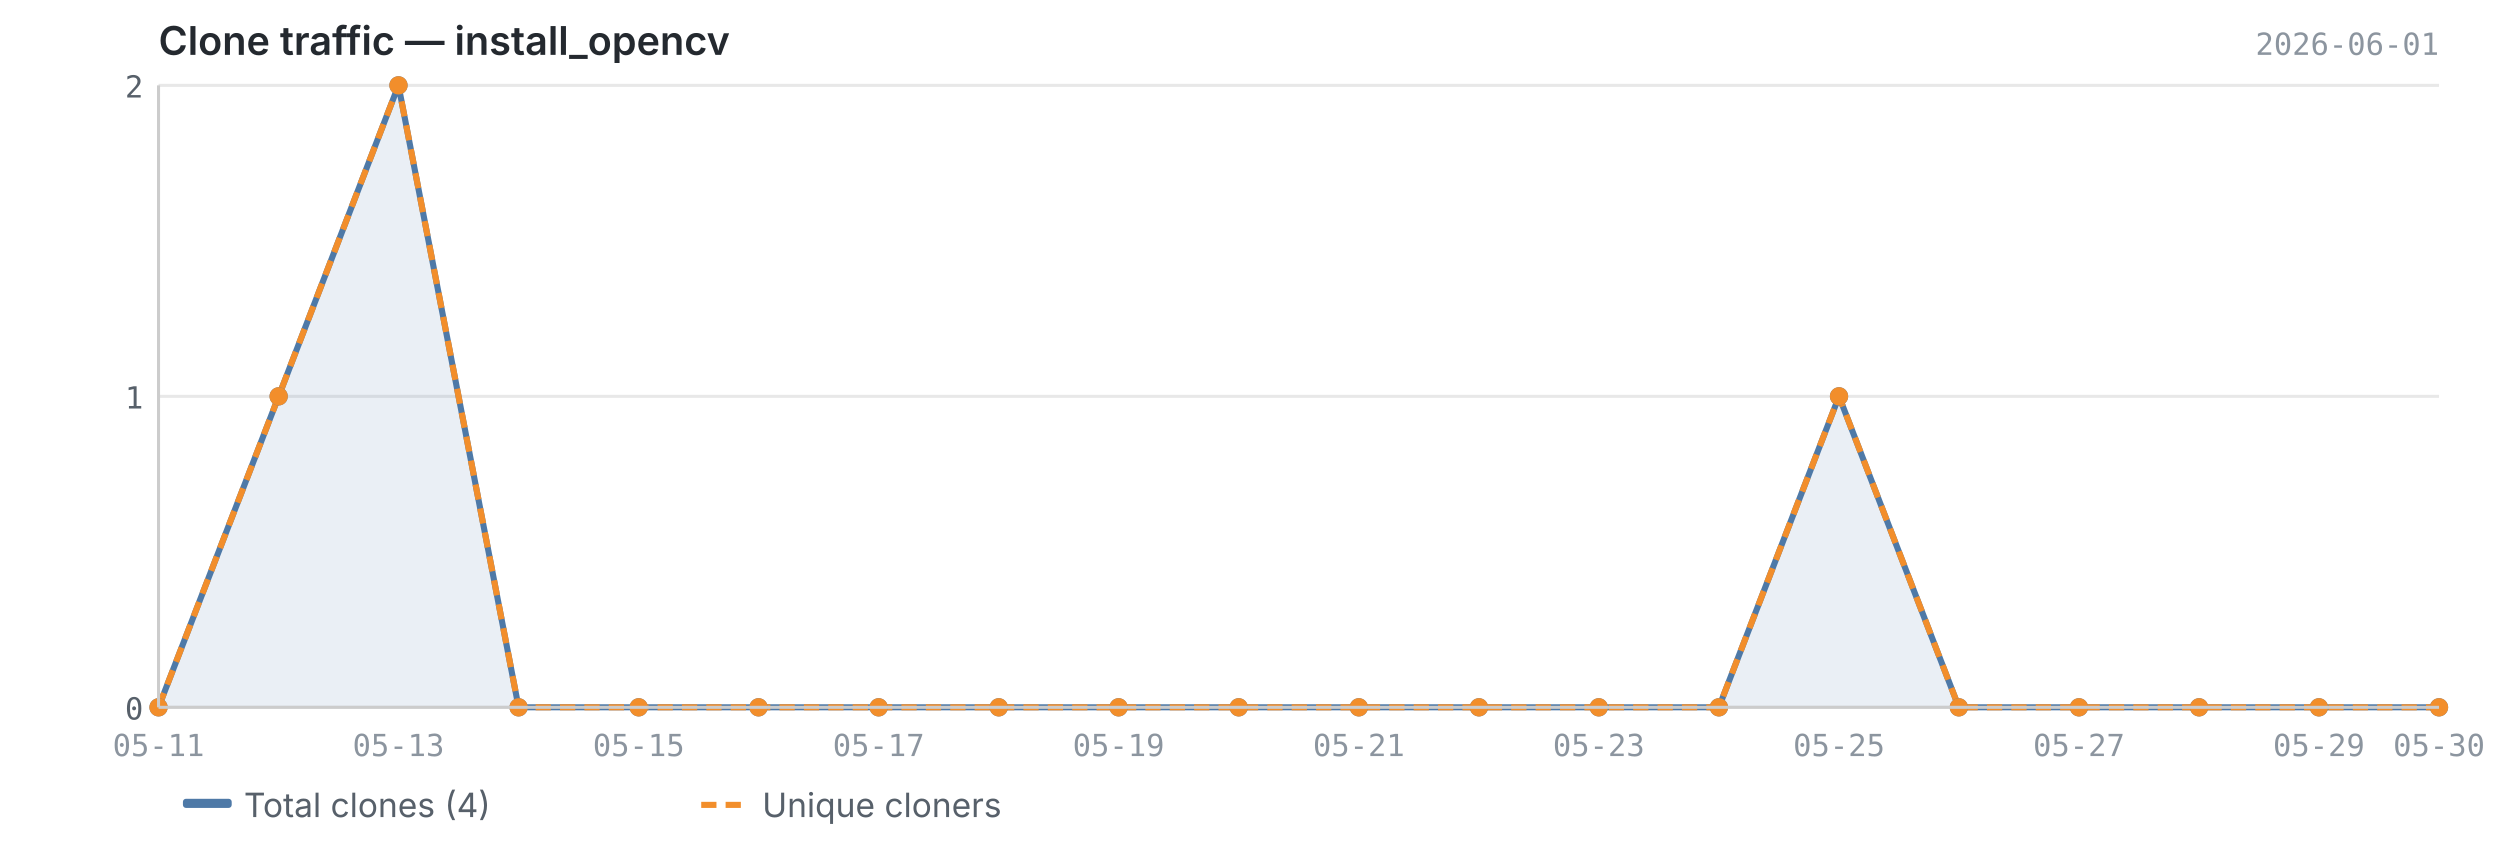
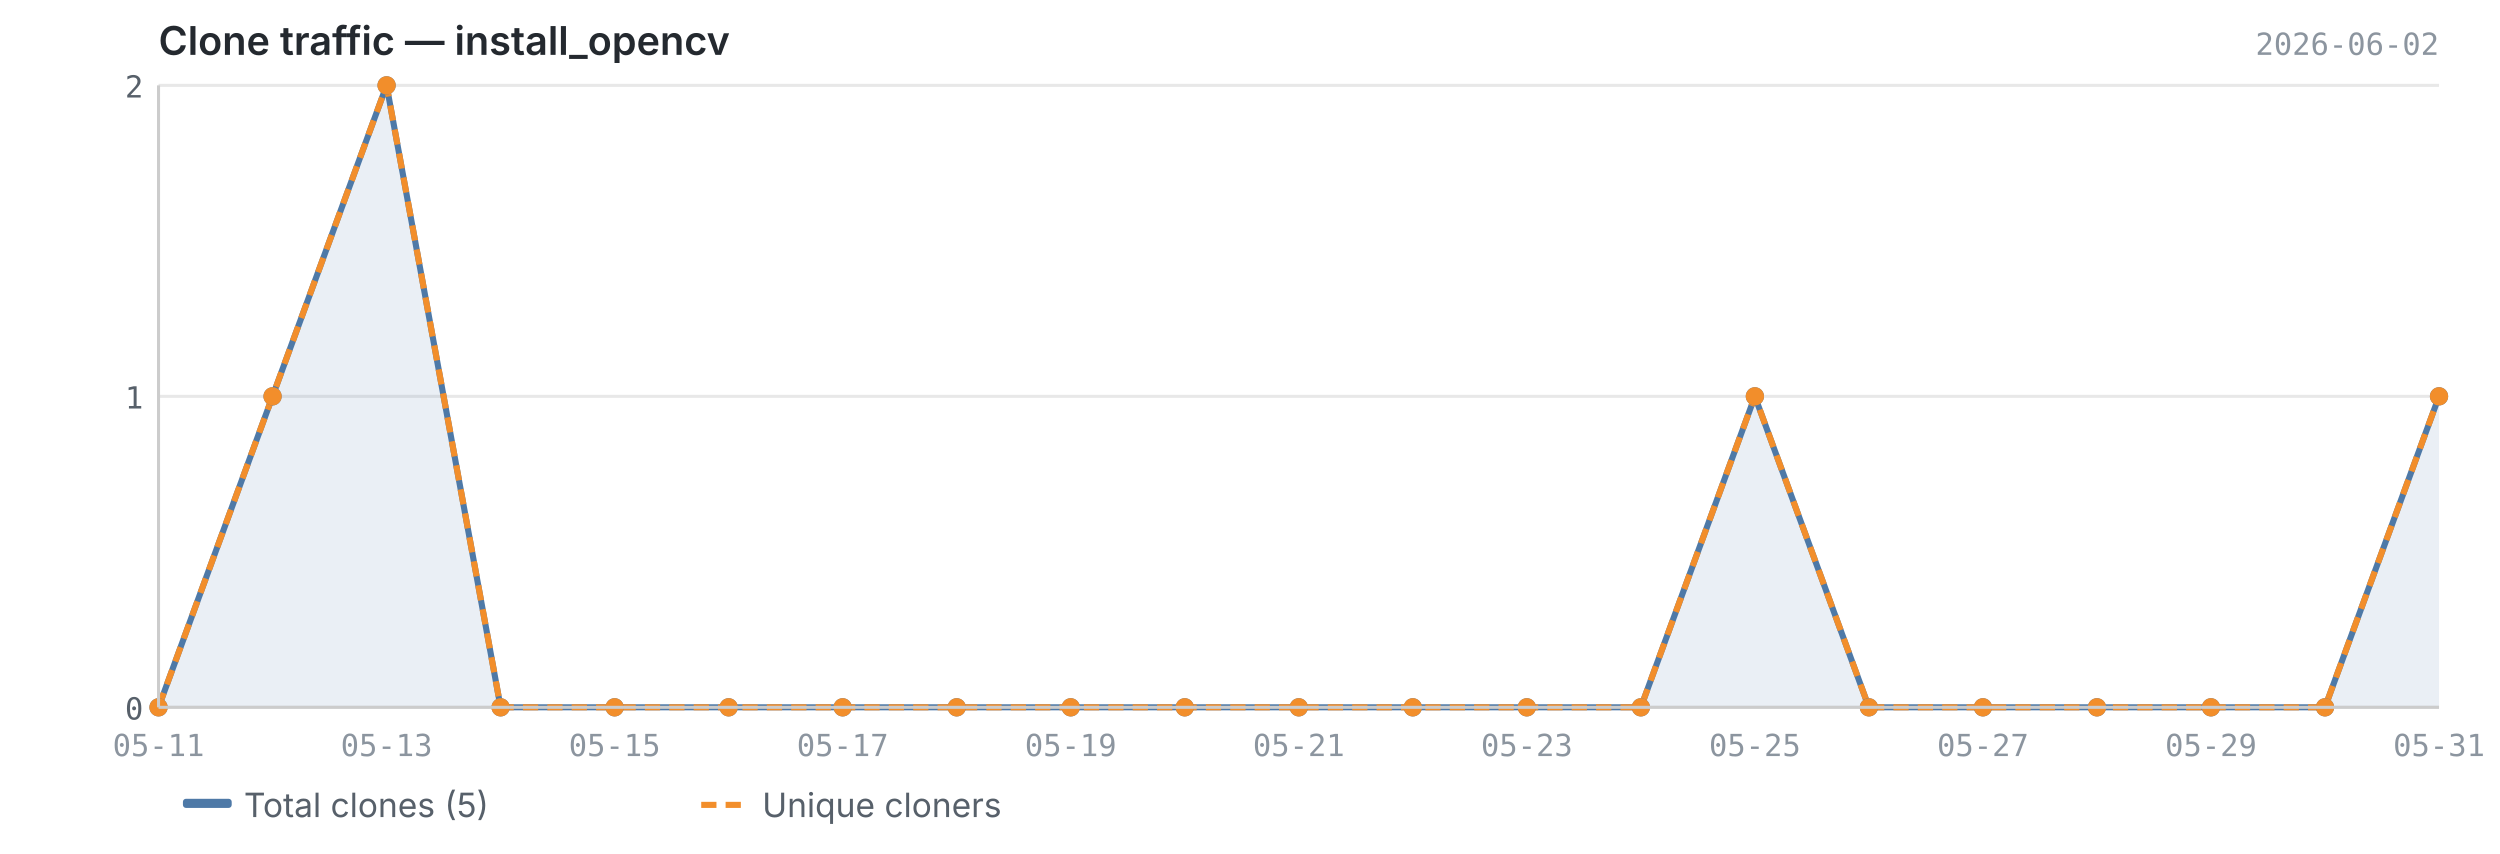
<svg xmlns="http://www.w3.org/2000/svg" viewBox="0 0 820 280" width="820" height="280">
  <text x="52" y="18" font-size="13" font-weight="600" fill="#24292f" font-family="-apple-system, BlinkMacSystemFont, 'Segoe UI', sans-serif">Clone traffic — install_opencv</text>
-   <text x="800" y="18" font-size="10" fill="#8c959f" font-family="ui-monospace, SFMono-Regular, 'SF Mono', Menlo, monospace" text-anchor="end">2026-06-01</text>
+   <text x="800" y="18" font-size="10" fill="#8c959f" font-family="ui-monospace, SFMono-Regular, 'SF Mono', Menlo, monospace" text-anchor="end">2026-06-02</text>
  <line x1="52" y1="232.0" x2="800" y2="232.0" stroke="#e8e8e8" stroke-width="1" />
  <line x1="52" y1="130.0" x2="800" y2="130.0" stroke="#e8e8e8" stroke-width="1" />
  <line x1="52" y1="28.0" x2="800" y2="28.0" stroke="#e8e8e8" stroke-width="1" />
-   <path d="M52.0,232.0 L52.0,232.0 L91.4,130.0 L130.7,28.0 L170.1,232.0 L209.5,232.0 L248.8,232.0 L288.2,232.0 L327.6,232.0 L366.9,232.0 L406.3,232.0 L445.7,232.0 L485.1,232.0 L524.4,232.0 L563.8,232.0 L603.2,130.0 L642.5,232.0 L681.9,232.0 L721.3,232.0 L760.6,232.0 L800.0,232.0 L800.0,232.0 L52.0,232.0Z" fill="#4e79a7" opacity="0.12" />
-   <polyline points="52.0,232.0 91.4,130.0 130.7,28.0 170.1,232.0 209.5,232.0 248.8,232.0 288.2,232.0 327.6,232.0 366.9,232.0 406.3,232.0 445.7,232.0 485.1,232.0 524.4,232.0 563.8,232.0 603.2,130.0 642.5,232.0 681.9,232.0 721.3,232.0 760.6,232.0 800.0,232.0" fill="none" stroke="#4e79a7" stroke-width="2" stroke-linejoin="round" />
-   <polyline points="52.0,232.0 91.4,130.0 130.7,28.0 170.1,232.0 209.5,232.0 248.8,232.0 288.2,232.0 327.6,232.0 366.9,232.0 406.3,232.0 445.7,232.0 485.1,232.0 524.4,232.0 563.8,232.0 603.2,130.0 642.5,232.0 681.9,232.0 721.3,232.0 760.6,232.0 800.0,232.0" fill="none" stroke="#f28e2b" stroke-width="2" stroke-linejoin="round" stroke-dasharray="5,3" />
+   <path d="M52.0,232.0 L52.0,232.0 L89.4,130.0 L126.8,28.0 L164.2,232.0 L201.6,232.0 L239.0,232.0 L276.4,232.0 L313.8,232.0 L351.2,232.0 L388.6,232.0 L426.0,232.0 L463.4,232.0 L500.8,232.0 L538.2,232.0 L575.6,130.0 L613.0,232.0 L650.4,232.0 L687.8,232.0 L725.2,232.0 L762.6,232.0 L800.0,130.0 L800.0,232.0 L52.0,232.0Z" fill="#4e79a7" opacity="0.12" />
+   <polyline points="52.0,232.0 89.4,130.0 126.8,28.0 164.2,232.0 201.6,232.0 239.0,232.0 276.4,232.0 313.8,232.0 351.2,232.0 388.6,232.0 426.0,232.0 463.4,232.0 500.8,232.0 538.2,232.0 575.6,130.0 613.0,232.0 650.4,232.0 687.8,232.0 725.2,232.0 762.6,232.0 800.0,130.0" fill="none" stroke="#4e79a7" stroke-width="2" stroke-linejoin="round" />
+   <polyline points="52.0,232.0 89.4,130.0 126.8,28.0 164.2,232.0 201.6,232.0 239.0,232.0 276.4,232.0 313.8,232.0 351.2,232.0 388.6,232.0 426.0,232.0 463.4,232.0 500.8,232.0 538.2,232.0 575.6,130.0 613.0,232.0 650.4,232.0 687.8,232.0 725.2,232.0 762.6,232.0 800.0,130.0" fill="none" stroke="#f28e2b" stroke-width="2" stroke-linejoin="round" stroke-dasharray="5,3" />
  <circle cx="52.0" cy="232.0" r="3" fill="#4e79a7" />
-   <circle cx="91.4" cy="130.0" r="3" fill="#4e79a7" />
-   <circle cx="130.7" cy="28.0" r="3" fill="#4e79a7" />
-   <circle cx="170.1" cy="232.0" r="3" fill="#4e79a7" />
-   <circle cx="209.5" cy="232.0" r="3" fill="#4e79a7" />
-   <circle cx="248.8" cy="232.0" r="3" fill="#4e79a7" />
-   <circle cx="288.2" cy="232.0" r="3" fill="#4e79a7" />
-   <circle cx="327.6" cy="232.0" r="3" fill="#4e79a7" />
-   <circle cx="366.9" cy="232.0" r="3" fill="#4e79a7" />
-   <circle cx="406.3" cy="232.0" r="3" fill="#4e79a7" />
-   <circle cx="445.7" cy="232.0" r="3" fill="#4e79a7" />
-   <circle cx="485.1" cy="232.0" r="3" fill="#4e79a7" />
-   <circle cx="524.4" cy="232.0" r="3" fill="#4e79a7" />
-   <circle cx="563.8" cy="232.0" r="3" fill="#4e79a7" />
-   <circle cx="603.2" cy="130.0" r="3" fill="#4e79a7" />
-   <circle cx="642.5" cy="232.0" r="3" fill="#4e79a7" />
-   <circle cx="681.9" cy="232.0" r="3" fill="#4e79a7" />
-   <circle cx="721.3" cy="232.0" r="3" fill="#4e79a7" />
-   <circle cx="760.6" cy="232.0" r="3" fill="#4e79a7" />
-   <circle cx="800.0" cy="232.0" r="3" fill="#4e79a7" />
+   <circle cx="89.4" cy="130.0" r="3" fill="#4e79a7" />
+   <circle cx="126.8" cy="28.0" r="3" fill="#4e79a7" />
+   <circle cx="164.2" cy="232.0" r="3" fill="#4e79a7" />
+   <circle cx="201.6" cy="232.0" r="3" fill="#4e79a7" />
+   <circle cx="239.0" cy="232.0" r="3" fill="#4e79a7" />
+   <circle cx="276.4" cy="232.0" r="3" fill="#4e79a7" />
+   <circle cx="313.8" cy="232.0" r="3" fill="#4e79a7" />
+   <circle cx="351.2" cy="232.0" r="3" fill="#4e79a7" />
+   <circle cx="388.6" cy="232.0" r="3" fill="#4e79a7" />
+   <circle cx="426.0" cy="232.0" r="3" fill="#4e79a7" />
+   <circle cx="463.4" cy="232.0" r="3" fill="#4e79a7" />
+   <circle cx="500.8" cy="232.0" r="3" fill="#4e79a7" />
+   <circle cx="538.2" cy="232.0" r="3" fill="#4e79a7" />
+   <circle cx="575.6" cy="130.0" r="3" fill="#4e79a7" />
+   <circle cx="613.0" cy="232.0" r="3" fill="#4e79a7" />
+   <circle cx="650.4" cy="232.0" r="3" fill="#4e79a7" />
+   <circle cx="687.8" cy="232.0" r="3" fill="#4e79a7" />
+   <circle cx="725.2" cy="232.0" r="3" fill="#4e79a7" />
+   <circle cx="762.6" cy="232.0" r="3" fill="#4e79a7" />
+   <circle cx="800.0" cy="130.0" r="3" fill="#4e79a7" />
  <circle cx="52.0" cy="232.0" r="3" fill="#f28e2b" />
-   <circle cx="91.4" cy="130.0" r="3" fill="#f28e2b" />
-   <circle cx="130.7" cy="28.0" r="3" fill="#f28e2b" />
-   <circle cx="170.1" cy="232.0" r="3" fill="#f28e2b" />
-   <circle cx="209.5" cy="232.0" r="3" fill="#f28e2b" />
-   <circle cx="248.8" cy="232.0" r="3" fill="#f28e2b" />
-   <circle cx="288.2" cy="232.0" r="3" fill="#f28e2b" />
-   <circle cx="327.6" cy="232.0" r="3" fill="#f28e2b" />
-   <circle cx="366.9" cy="232.0" r="3" fill="#f28e2b" />
-   <circle cx="406.3" cy="232.0" r="3" fill="#f28e2b" />
-   <circle cx="445.7" cy="232.0" r="3" fill="#f28e2b" />
-   <circle cx="485.1" cy="232.0" r="3" fill="#f28e2b" />
-   <circle cx="524.4" cy="232.0" r="3" fill="#f28e2b" />
-   <circle cx="563.8" cy="232.0" r="3" fill="#f28e2b" />
-   <circle cx="603.2" cy="130.0" r="3" fill="#f28e2b" />
-   <circle cx="642.5" cy="232.0" r="3" fill="#f28e2b" />
-   <circle cx="681.9" cy="232.0" r="3" fill="#f28e2b" />
-   <circle cx="721.3" cy="232.0" r="3" fill="#f28e2b" />
-   <circle cx="760.6" cy="232.0" r="3" fill="#f28e2b" />
-   <circle cx="800.0" cy="232.0" r="3" fill="#f28e2b" />
+   <circle cx="89.4" cy="130.0" r="3" fill="#f28e2b" />
+   <circle cx="126.8" cy="28.0" r="3" fill="#f28e2b" />
+   <circle cx="164.2" cy="232.0" r="3" fill="#f28e2b" />
+   <circle cx="201.6" cy="232.0" r="3" fill="#f28e2b" />
+   <circle cx="239.0" cy="232.0" r="3" fill="#f28e2b" />
+   <circle cx="276.4" cy="232.0" r="3" fill="#f28e2b" />
+   <circle cx="313.8" cy="232.0" r="3" fill="#f28e2b" />
+   <circle cx="351.2" cy="232.0" r="3" fill="#f28e2b" />
+   <circle cx="388.6" cy="232.0" r="3" fill="#f28e2b" />
+   <circle cx="426.0" cy="232.0" r="3" fill="#f28e2b" />
+   <circle cx="463.4" cy="232.0" r="3" fill="#f28e2b" />
+   <circle cx="500.8" cy="232.0" r="3" fill="#f28e2b" />
+   <circle cx="538.2" cy="232.0" r="3" fill="#f28e2b" />
+   <circle cx="575.6" cy="130.0" r="3" fill="#f28e2b" />
+   <circle cx="613.0" cy="232.0" r="3" fill="#f28e2b" />
+   <circle cx="650.4" cy="232.0" r="3" fill="#f28e2b" />
+   <circle cx="687.8" cy="232.0" r="3" fill="#f28e2b" />
+   <circle cx="725.2" cy="232.0" r="3" fill="#f28e2b" />
+   <circle cx="762.6" cy="232.0" r="3" fill="#f28e2b" />
+   <circle cx="800.0" cy="130.0" r="3" fill="#f28e2b" />
  <line x1="52" y1="28" x2="52" y2="232" stroke="#cccccc" stroke-width="1" />
  <line x1="52" y1="232" x2="800" y2="232" stroke="#cccccc" stroke-width="1" />
  <text x="47" y="236.0" text-anchor="end" font-size="10" fill="#57606a" font-family="ui-monospace, SFMono-Regular, 'SF Mono', Menlo, monospace">0</text>
  <text x="47" y="134.0" text-anchor="end" font-size="10" fill="#57606a" font-family="ui-monospace, SFMono-Regular, 'SF Mono', Menlo, monospace">1</text>
  <text x="47" y="32.0" text-anchor="end" font-size="10" fill="#57606a" font-family="ui-monospace, SFMono-Regular, 'SF Mono', Menlo, monospace">2</text>
  <text x="52.0" y="248" text-anchor="middle" font-size="10" fill="#8c959f" font-family="ui-monospace, SFMono-Regular, 'SF Mono', Menlo, monospace">05-11</text>
-   <text x="130.7" y="248" text-anchor="middle" font-size="10" fill="#8c959f" font-family="ui-monospace, SFMono-Regular, 'SF Mono', Menlo, monospace">05-13</text>
-   <text x="209.5" y="248" text-anchor="middle" font-size="10" fill="#8c959f" font-family="ui-monospace, SFMono-Regular, 'SF Mono', Menlo, monospace">05-15</text>
-   <text x="288.2" y="248" text-anchor="middle" font-size="10" fill="#8c959f" font-family="ui-monospace, SFMono-Regular, 'SF Mono', Menlo, monospace">05-17</text>
-   <text x="366.9" y="248" text-anchor="middle" font-size="10" fill="#8c959f" font-family="ui-monospace, SFMono-Regular, 'SF Mono', Menlo, monospace">05-19</text>
-   <text x="445.7" y="248" text-anchor="middle" font-size="10" fill="#8c959f" font-family="ui-monospace, SFMono-Regular, 'SF Mono', Menlo, monospace">05-21</text>
-   <text x="524.4" y="248" text-anchor="middle" font-size="10" fill="#8c959f" font-family="ui-monospace, SFMono-Regular, 'SF Mono', Menlo, monospace">05-23</text>
-   <text x="603.2" y="248" text-anchor="middle" font-size="10" fill="#8c959f" font-family="ui-monospace, SFMono-Regular, 'SF Mono', Menlo, monospace">05-25</text>
-   <text x="681.9" y="248" text-anchor="middle" font-size="10" fill="#8c959f" font-family="ui-monospace, SFMono-Regular, 'SF Mono', Menlo, monospace">05-27</text>
-   <text x="760.6" y="248" text-anchor="middle" font-size="10" fill="#8c959f" font-family="ui-monospace, SFMono-Regular, 'SF Mono', Menlo, monospace">05-29</text>
-   <text x="800.0" y="248" text-anchor="middle" font-size="10" fill="#8c959f" font-family="ui-monospace, SFMono-Regular, 'SF Mono', Menlo, monospace">05-30</text>
+   <text x="126.8" y="248" text-anchor="middle" font-size="10" fill="#8c959f" font-family="ui-monospace, SFMono-Regular, 'SF Mono', Menlo, monospace">05-13</text>
+   <text x="201.6" y="248" text-anchor="middle" font-size="10" fill="#8c959f" font-family="ui-monospace, SFMono-Regular, 'SF Mono', Menlo, monospace">05-15</text>
+   <text x="276.4" y="248" text-anchor="middle" font-size="10" fill="#8c959f" font-family="ui-monospace, SFMono-Regular, 'SF Mono', Menlo, monospace">05-17</text>
+   <text x="351.2" y="248" text-anchor="middle" font-size="10" fill="#8c959f" font-family="ui-monospace, SFMono-Regular, 'SF Mono', Menlo, monospace">05-19</text>
+   <text x="426.0" y="248" text-anchor="middle" font-size="10" fill="#8c959f" font-family="ui-monospace, SFMono-Regular, 'SF Mono', Menlo, monospace">05-21</text>
+   <text x="500.8" y="248" text-anchor="middle" font-size="10" fill="#8c959f" font-family="ui-monospace, SFMono-Regular, 'SF Mono', Menlo, monospace">05-23</text>
+   <text x="575.6" y="248" text-anchor="middle" font-size="10" fill="#8c959f" font-family="ui-monospace, SFMono-Regular, 'SF Mono', Menlo, monospace">05-25</text>
+   <text x="650.4" y="248" text-anchor="middle" font-size="10" fill="#8c959f" font-family="ui-monospace, SFMono-Regular, 'SF Mono', Menlo, monospace">05-27</text>
+   <text x="725.2" y="248" text-anchor="middle" font-size="10" fill="#8c959f" font-family="ui-monospace, SFMono-Regular, 'SF Mono', Menlo, monospace">05-29</text>
+   <text x="800.0" y="248" text-anchor="middle" font-size="10" fill="#8c959f" font-family="ui-monospace, SFMono-Regular, 'SF Mono', Menlo, monospace">05-31</text>
  <rect x="60" y="262" width="16" height="3" fill="#4e79a7" rx="1" />
-   <text x="80" y="268" font-size="11" fill="#57606a" font-family="-apple-system, BlinkMacSystemFont, 'Segoe UI', sans-serif">Total clones (4)</text>
+   <text x="80" y="268" font-size="11" fill="#57606a" font-family="-apple-system, BlinkMacSystemFont, 'Segoe UI', sans-serif">Total clones (5)</text>
  <line x1="230" y1="264" x2="246" y2="264" stroke="#f28e2b" stroke-width="2" stroke-dasharray="5,3" />
  <text x="250" y="268" font-size="11" fill="#57606a" font-family="-apple-system, BlinkMacSystemFont, 'Segoe UI', sans-serif">Unique cloners</text>
</svg>
